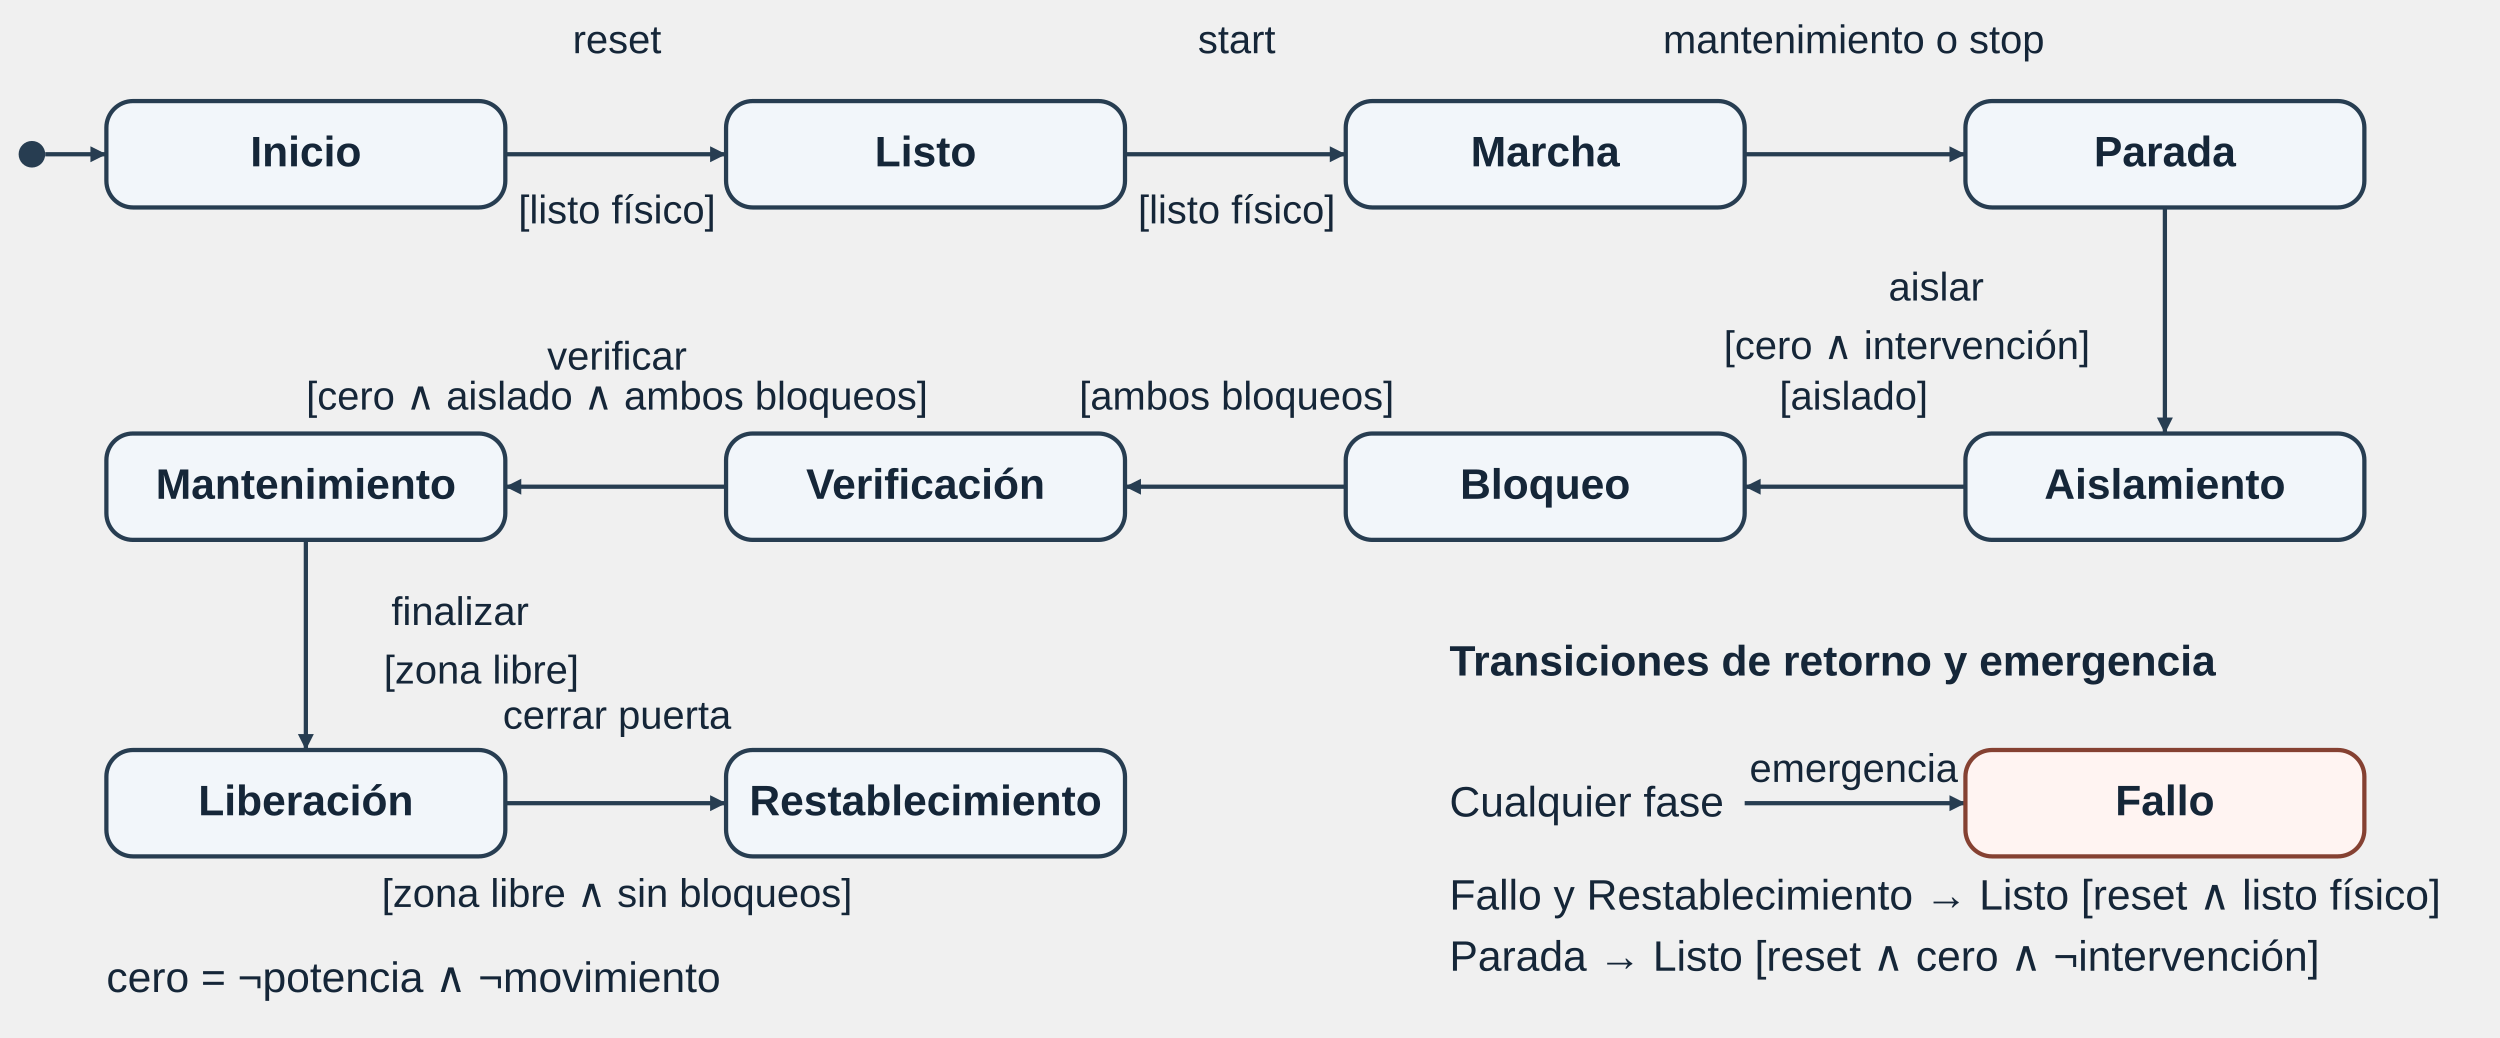
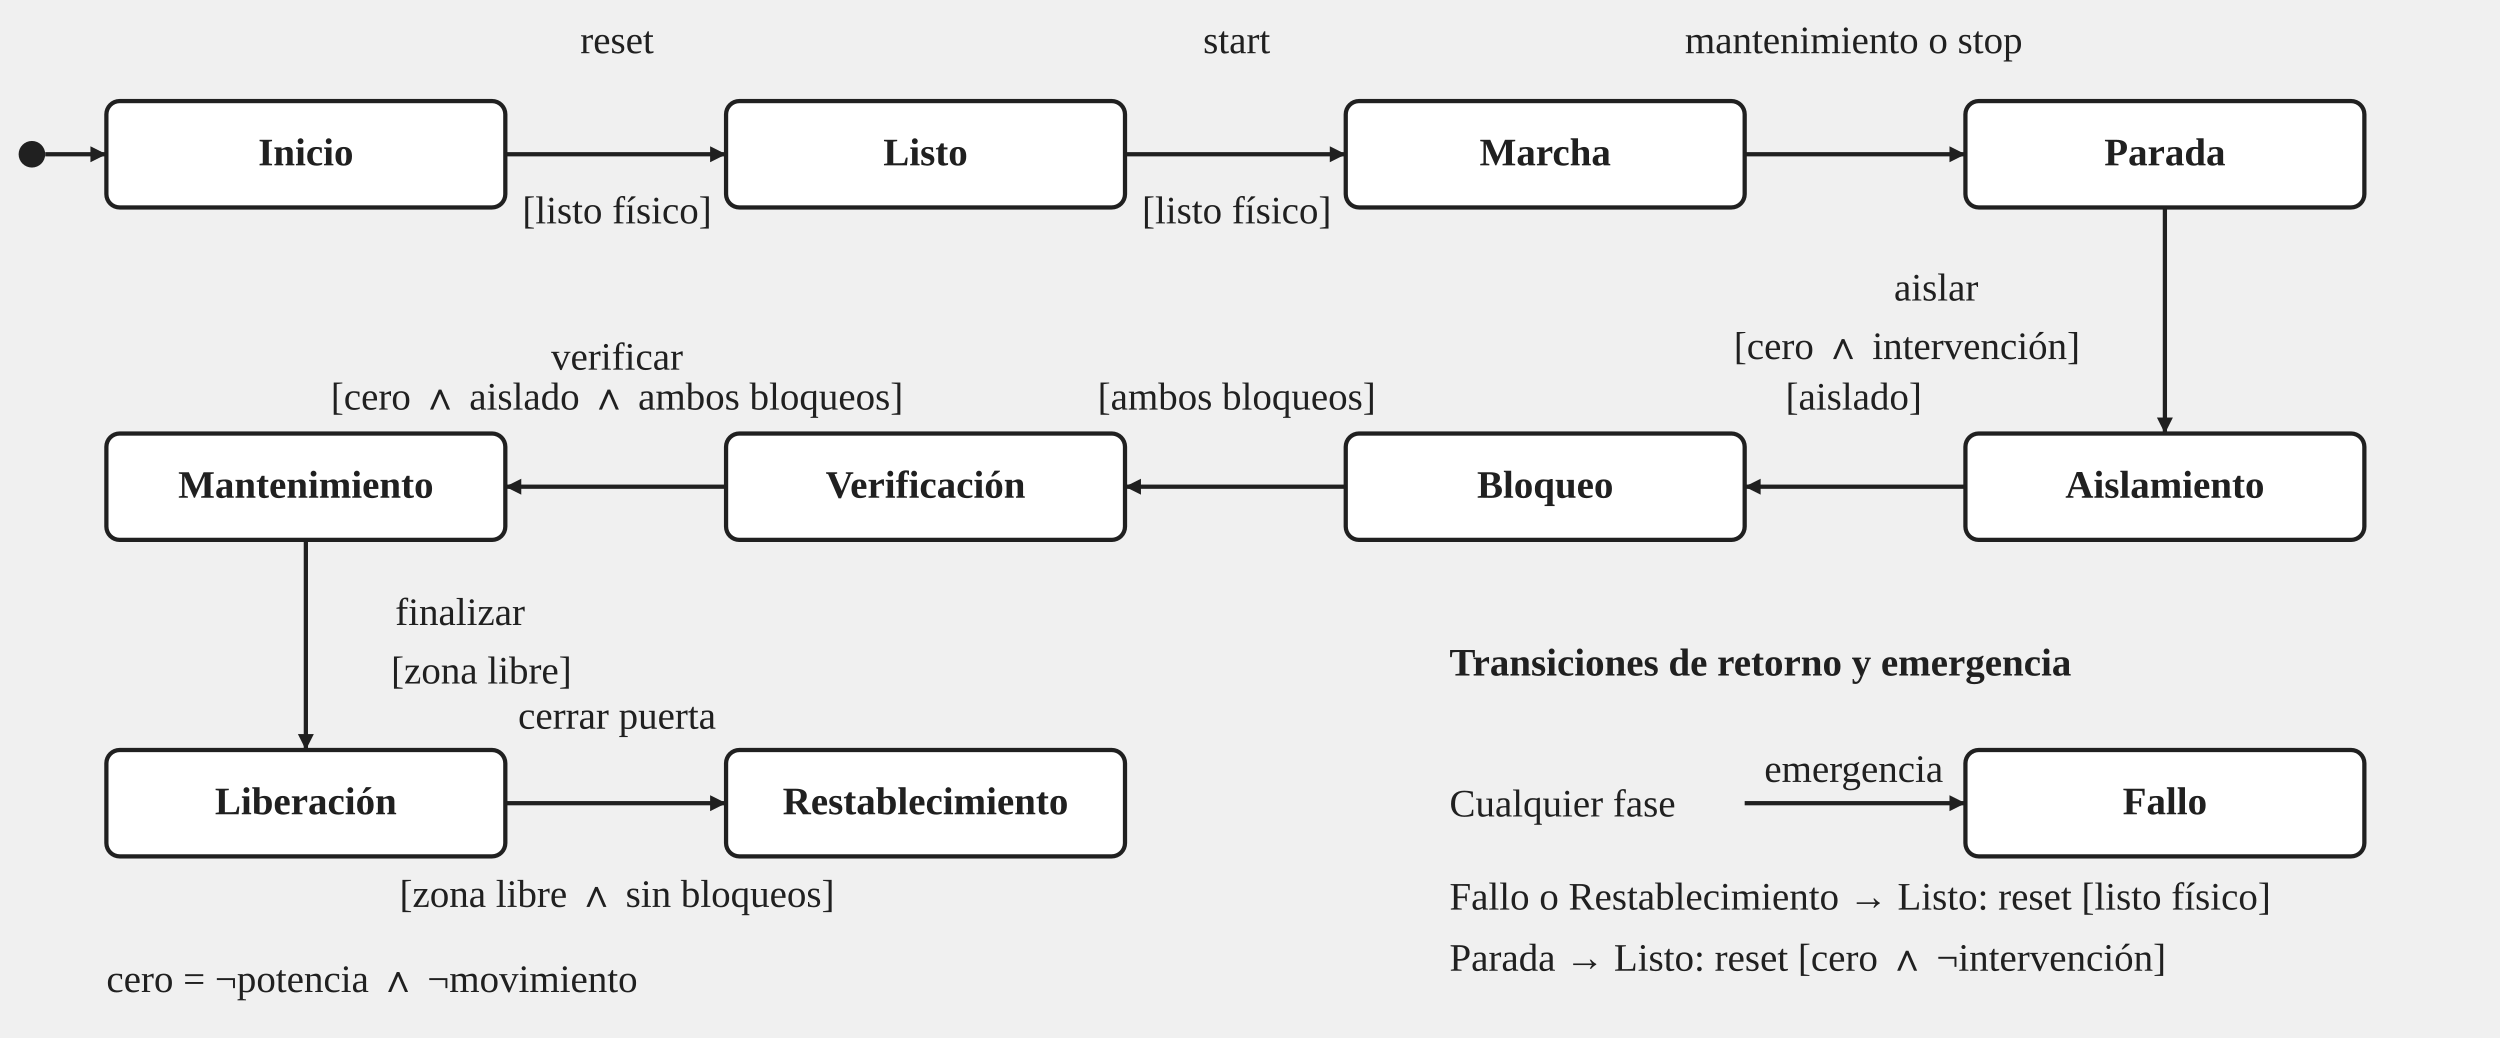
<svg xmlns="http://www.w3.org/2000/svg" width="940" height="390" viewBox="0 0 940 390">
  <defs>
    <marker id="flecha" markerWidth="8" markerHeight="8" refX="7" refY="4" orient="auto" markerUnits="userSpaceOnUse">
-       <path d="M1 1L7 4L1 7Z" fill="#273d51" />
+       <path d="M1 1L7 4L1 7Z" fill="#202020" />
    </marker>
    <style>
-       .nodo { fill:#f2f6fa; stroke:#273d51; stroke-width:1.6; }
-       .fallo { fill:#fff4f2; stroke:#854132; }
-       .linea { fill:none; stroke:#273d51; stroke-width:1.6; marker-end:url(#flecha); }
-       .guarda,.estado,.nota { font-family:"Liberation Sans",sans-serif; fill:#152638; }
-       .estado { font-size:16px; font-weight:bold; text-anchor:middle; dominant-baseline:middle; }
-       .guarda { font-size:15px; text-anchor:middle; }
-       .nota { font-size:16px; }
+       .nodo { fill:#fff; stroke:#202020; stroke-width:1.6; }
+       .fallo { fill:#fff; stroke:#202020; }
+       .linea { fill:none; stroke:#202020; stroke-width:1.6; marker-end:url(#flecha); }
+       .guarda,.estado,.nota { font-family:"Times New Roman","Nimbus Roman",serif; fill:#202020; }
+       .estado { font-size:14.65px; font-weight:bold; text-anchor:middle; dominant-baseline:middle; }
+       .guarda { font-size:14.65px; text-anchor:middle; }
+       .nota { font-size:14.65px; }
    </style>
  </defs>
-   <circle cx="12" cy="58" r="5" fill="#273d51" />
+   <circle cx="12" cy="58" r="5" fill="#202020" />
  <path class="linea" d="M17 58H40" />
  <path class="linea" d="M190 58H273" />
  <path class="linea" d="M423 58H506" />
  <path class="linea" d="M656 58H739" />
  <path class="linea" d="M814 78V163" />
  <path class="linea" d="M739 183H656" />
  <path class="linea" d="M506 183H423" />
  <path class="linea" d="M273 183H190" />
  <path class="linea" d="M115 203V282" />
  <path class="linea" d="M190 302H273" />
  <path class="linea" d="M656 302H739" />
  <g class="nodo">
-     <rect x="40" y="38" width="150" height="40" rx="10" />
-     <rect x="273" y="38" width="150" height="40" rx="10" />
-     <rect x="506" y="38" width="150" height="40" rx="10" />
-     <rect x="739" y="38" width="150" height="40" rx="10" />
-     <rect x="739" y="163" width="150" height="40" rx="10" />
-     <rect x="506" y="163" width="150" height="40" rx="10" />
-     <rect x="273" y="163" width="150" height="40" rx="10" />
-     <rect x="40" y="163" width="150" height="40" rx="10" />
-     <rect x="40" y="282" width="150" height="40" rx="10" />
-     <rect x="273" y="282" width="150" height="40" rx="10" />
-     <rect class="fallo" x="739" y="282" width="150" height="40" rx="10" />
+     <rect x="40" y="38" width="150" height="40" rx="5" />
+     <rect x="273" y="38" width="150" height="40" rx="5" />
+     <rect x="506" y="38" width="150" height="40" rx="5" />
+     <rect x="739" y="38" width="150" height="40" rx="5" />
+     <rect x="739" y="163" width="150" height="40" rx="5" />
+     <rect x="506" y="163" width="150" height="40" rx="5" />
+     <rect x="273" y="163" width="150" height="40" rx="5" />
+     <rect x="40" y="163" width="150" height="40" rx="5" />
+     <rect x="40" y="282" width="150" height="40" rx="5" />
+     <rect x="273" y="282" width="150" height="40" rx="5" />
+     <rect class="fallo" x="739" y="282" width="150" height="40" rx="5" />
  </g>
  <g class="estado">
    <text x="115" y="58">Inicio</text>
    <text x="348" y="58">Listo</text>
    <text x="581" y="58">Marcha</text>
    <text x="814" y="58">Parada</text>
    <text x="814" y="183">Aislamiento</text>
    <text x="581" y="183">Bloqueo</text>
    <text x="348" y="183">Verificación</text>
    <text x="115" y="183">Mantenimiento</text>
    <text x="115" y="302">Liberación</text>
    <text x="348" y="302">Restablecimiento</text>
    <text x="814" y="302">Fallo</text>
  </g>
  <g class="guarda">
    <text x="232" y="20">reset</text>
    <text x="232" y="84">[listo físico]</text>
    <text x="465" y="20">start</text>
    <text x="465" y="84">[listo físico]</text>
    <text x="697" y="20">mantenimiento o stop</text>
    <text x="728" y="113">aislar</text>
    <text x="717" y="135">[cero ∧ intervención]</text>
    <text x="697" y="154">[aislado]</text>
    <text x="465" y="154">[ambos bloqueos]</text>
    <text x="232" y="139">verificar</text>
    <text x="232" y="154">[cero ∧ aislado ∧ ambos bloqueos]</text>
    <text x="173" y="235">finalizar</text>
    <text x="181" y="257">[zona libre]</text>
    <text x="232" y="274">cerrar puerta</text>
    <text x="232" y="341">[zona libre ∧ sin bloqueos]</text>
    <text x="697" y="294">emergencia</text>
  </g>
  <g class="nota">
    <text x="545" y="254" font-weight="bold">Transiciones de retorno y emergencia</text>
    <text x="545" y="307">Cualquier fase</text>
-     <text x="545" y="342">Fallo y Restablecimiento → Listo [reset ∧ listo físico]</text>
-     <text x="545" y="365">Parada → Listo [reset ∧ cero ∧ ¬intervención]</text>
+     <text x="545" y="342">Fallo o Restablecimiento → Listo: reset [listo físico]</text>
+     <text x="545" y="365">Parada → Listo: reset [cero ∧ ¬intervención]</text>
    <text x="40" y="373">cero = ¬potencia ∧ ¬movimiento</text>
  </g>
</svg>
